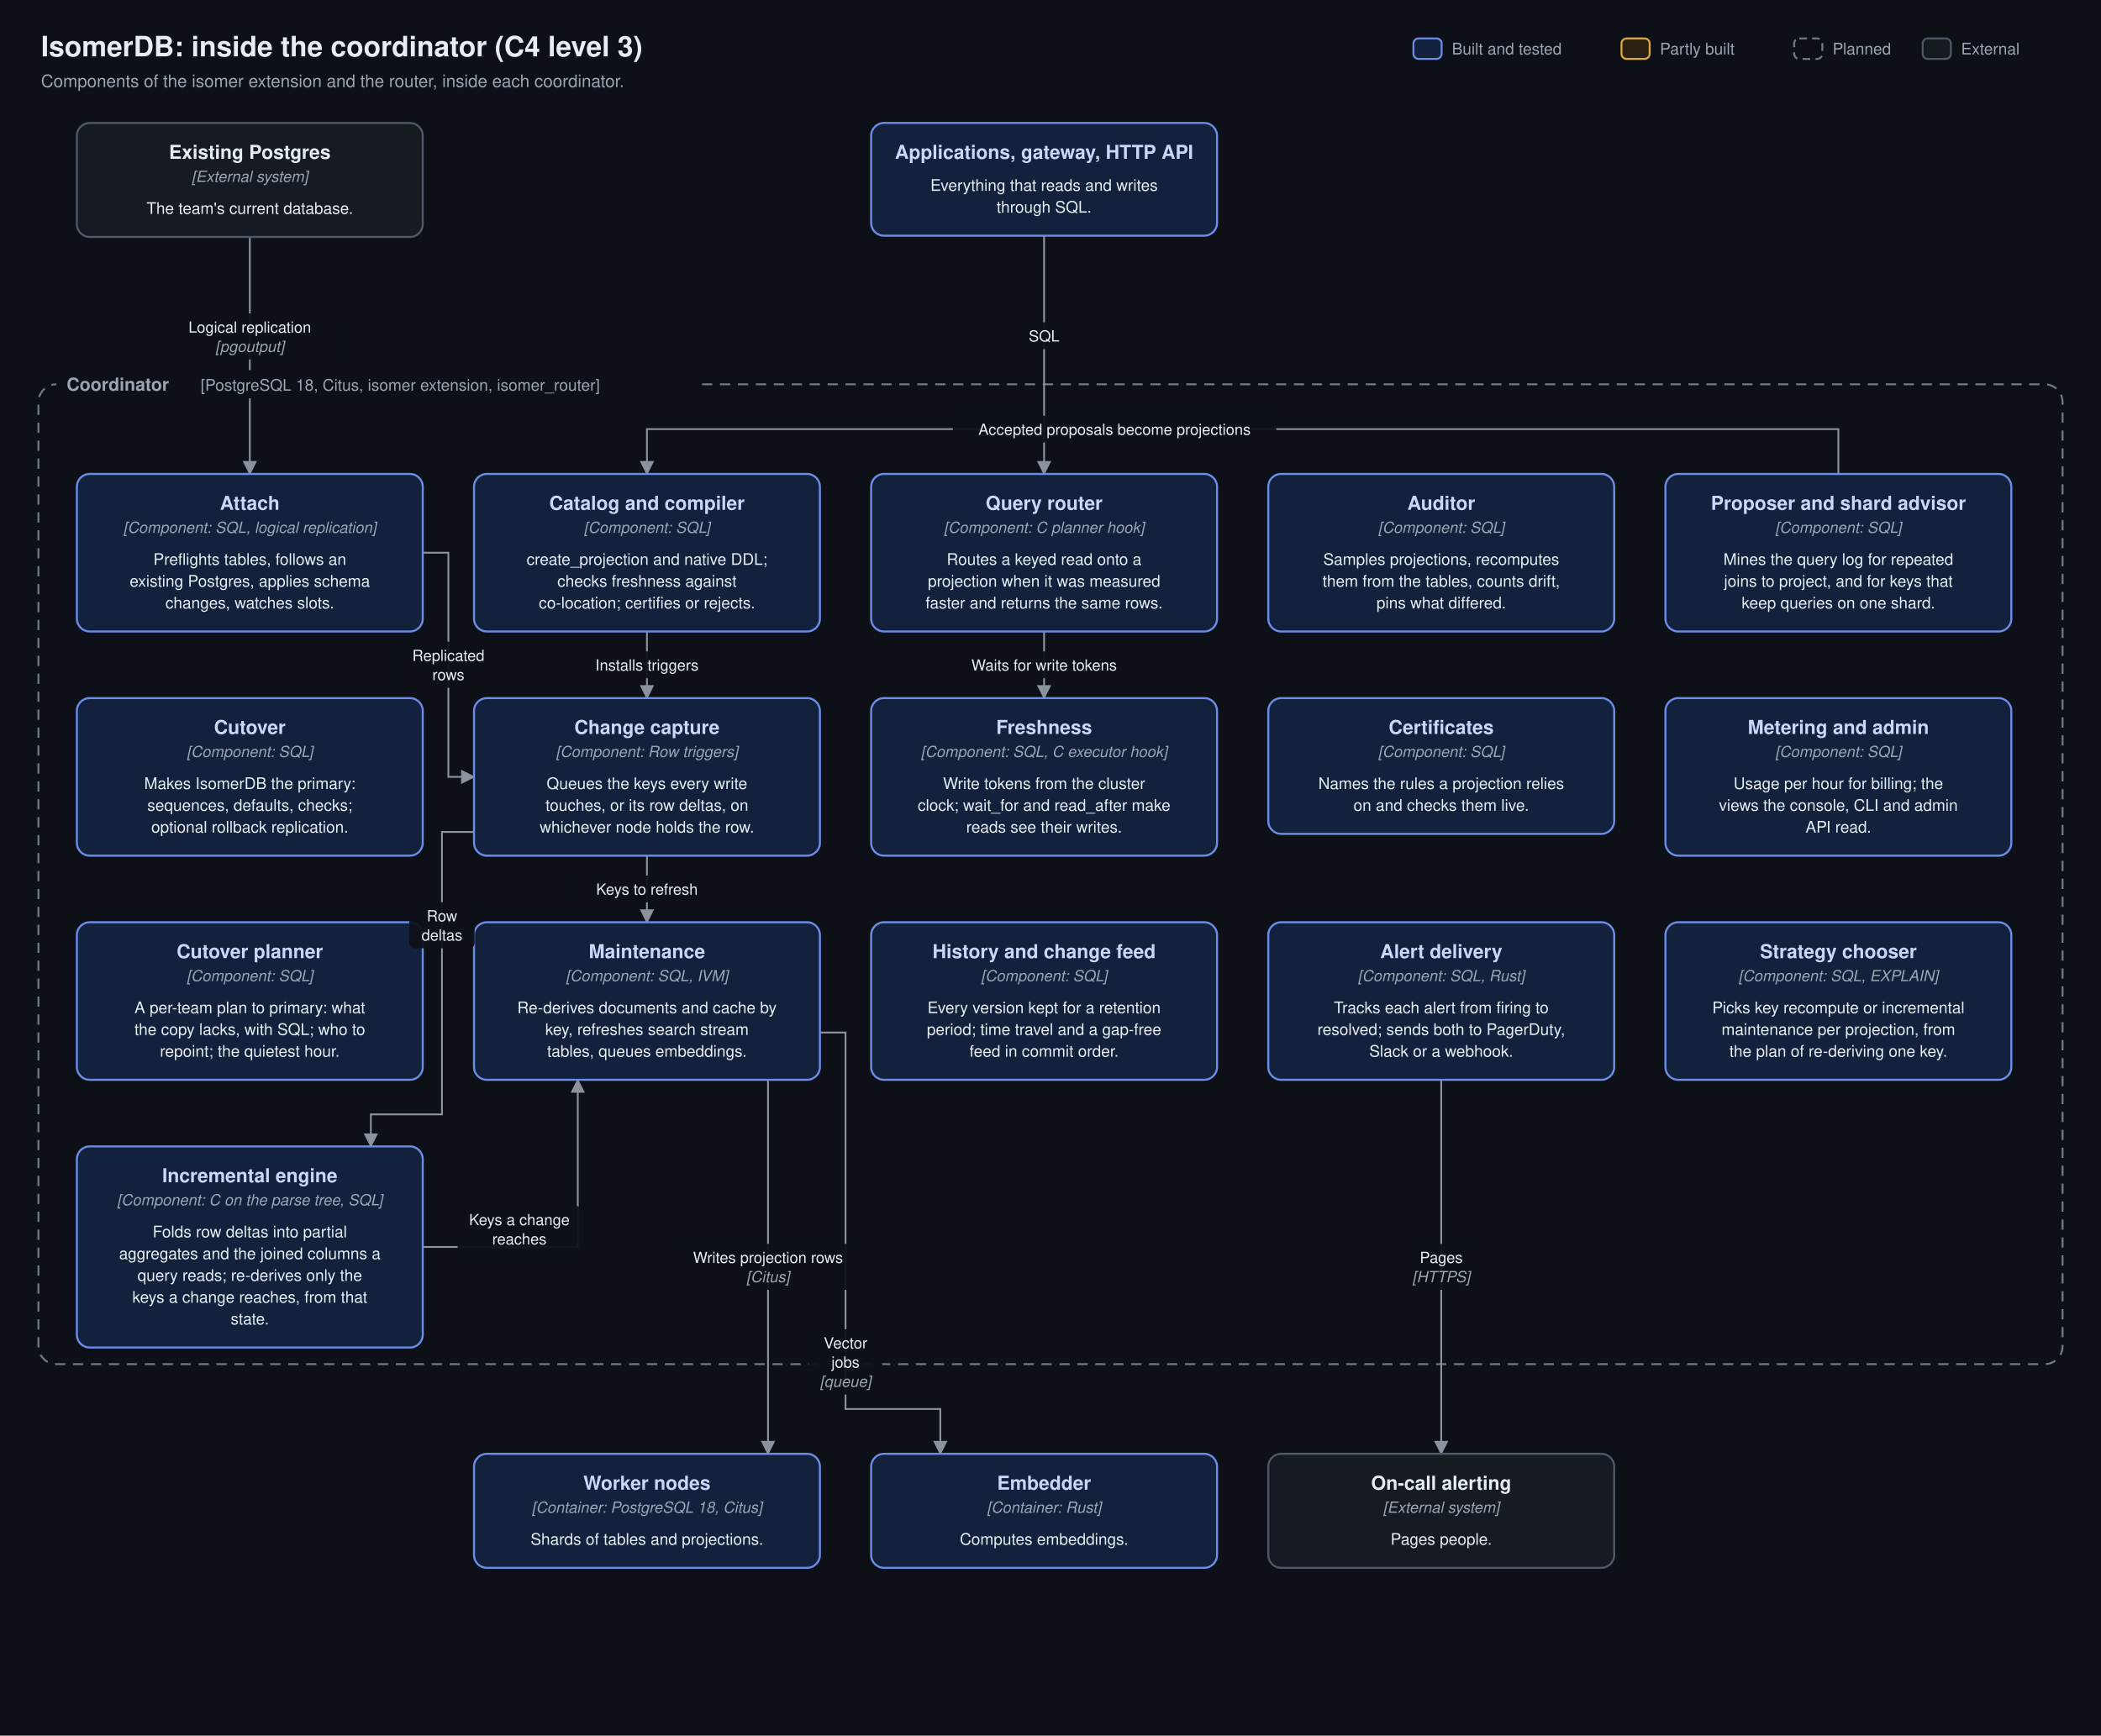
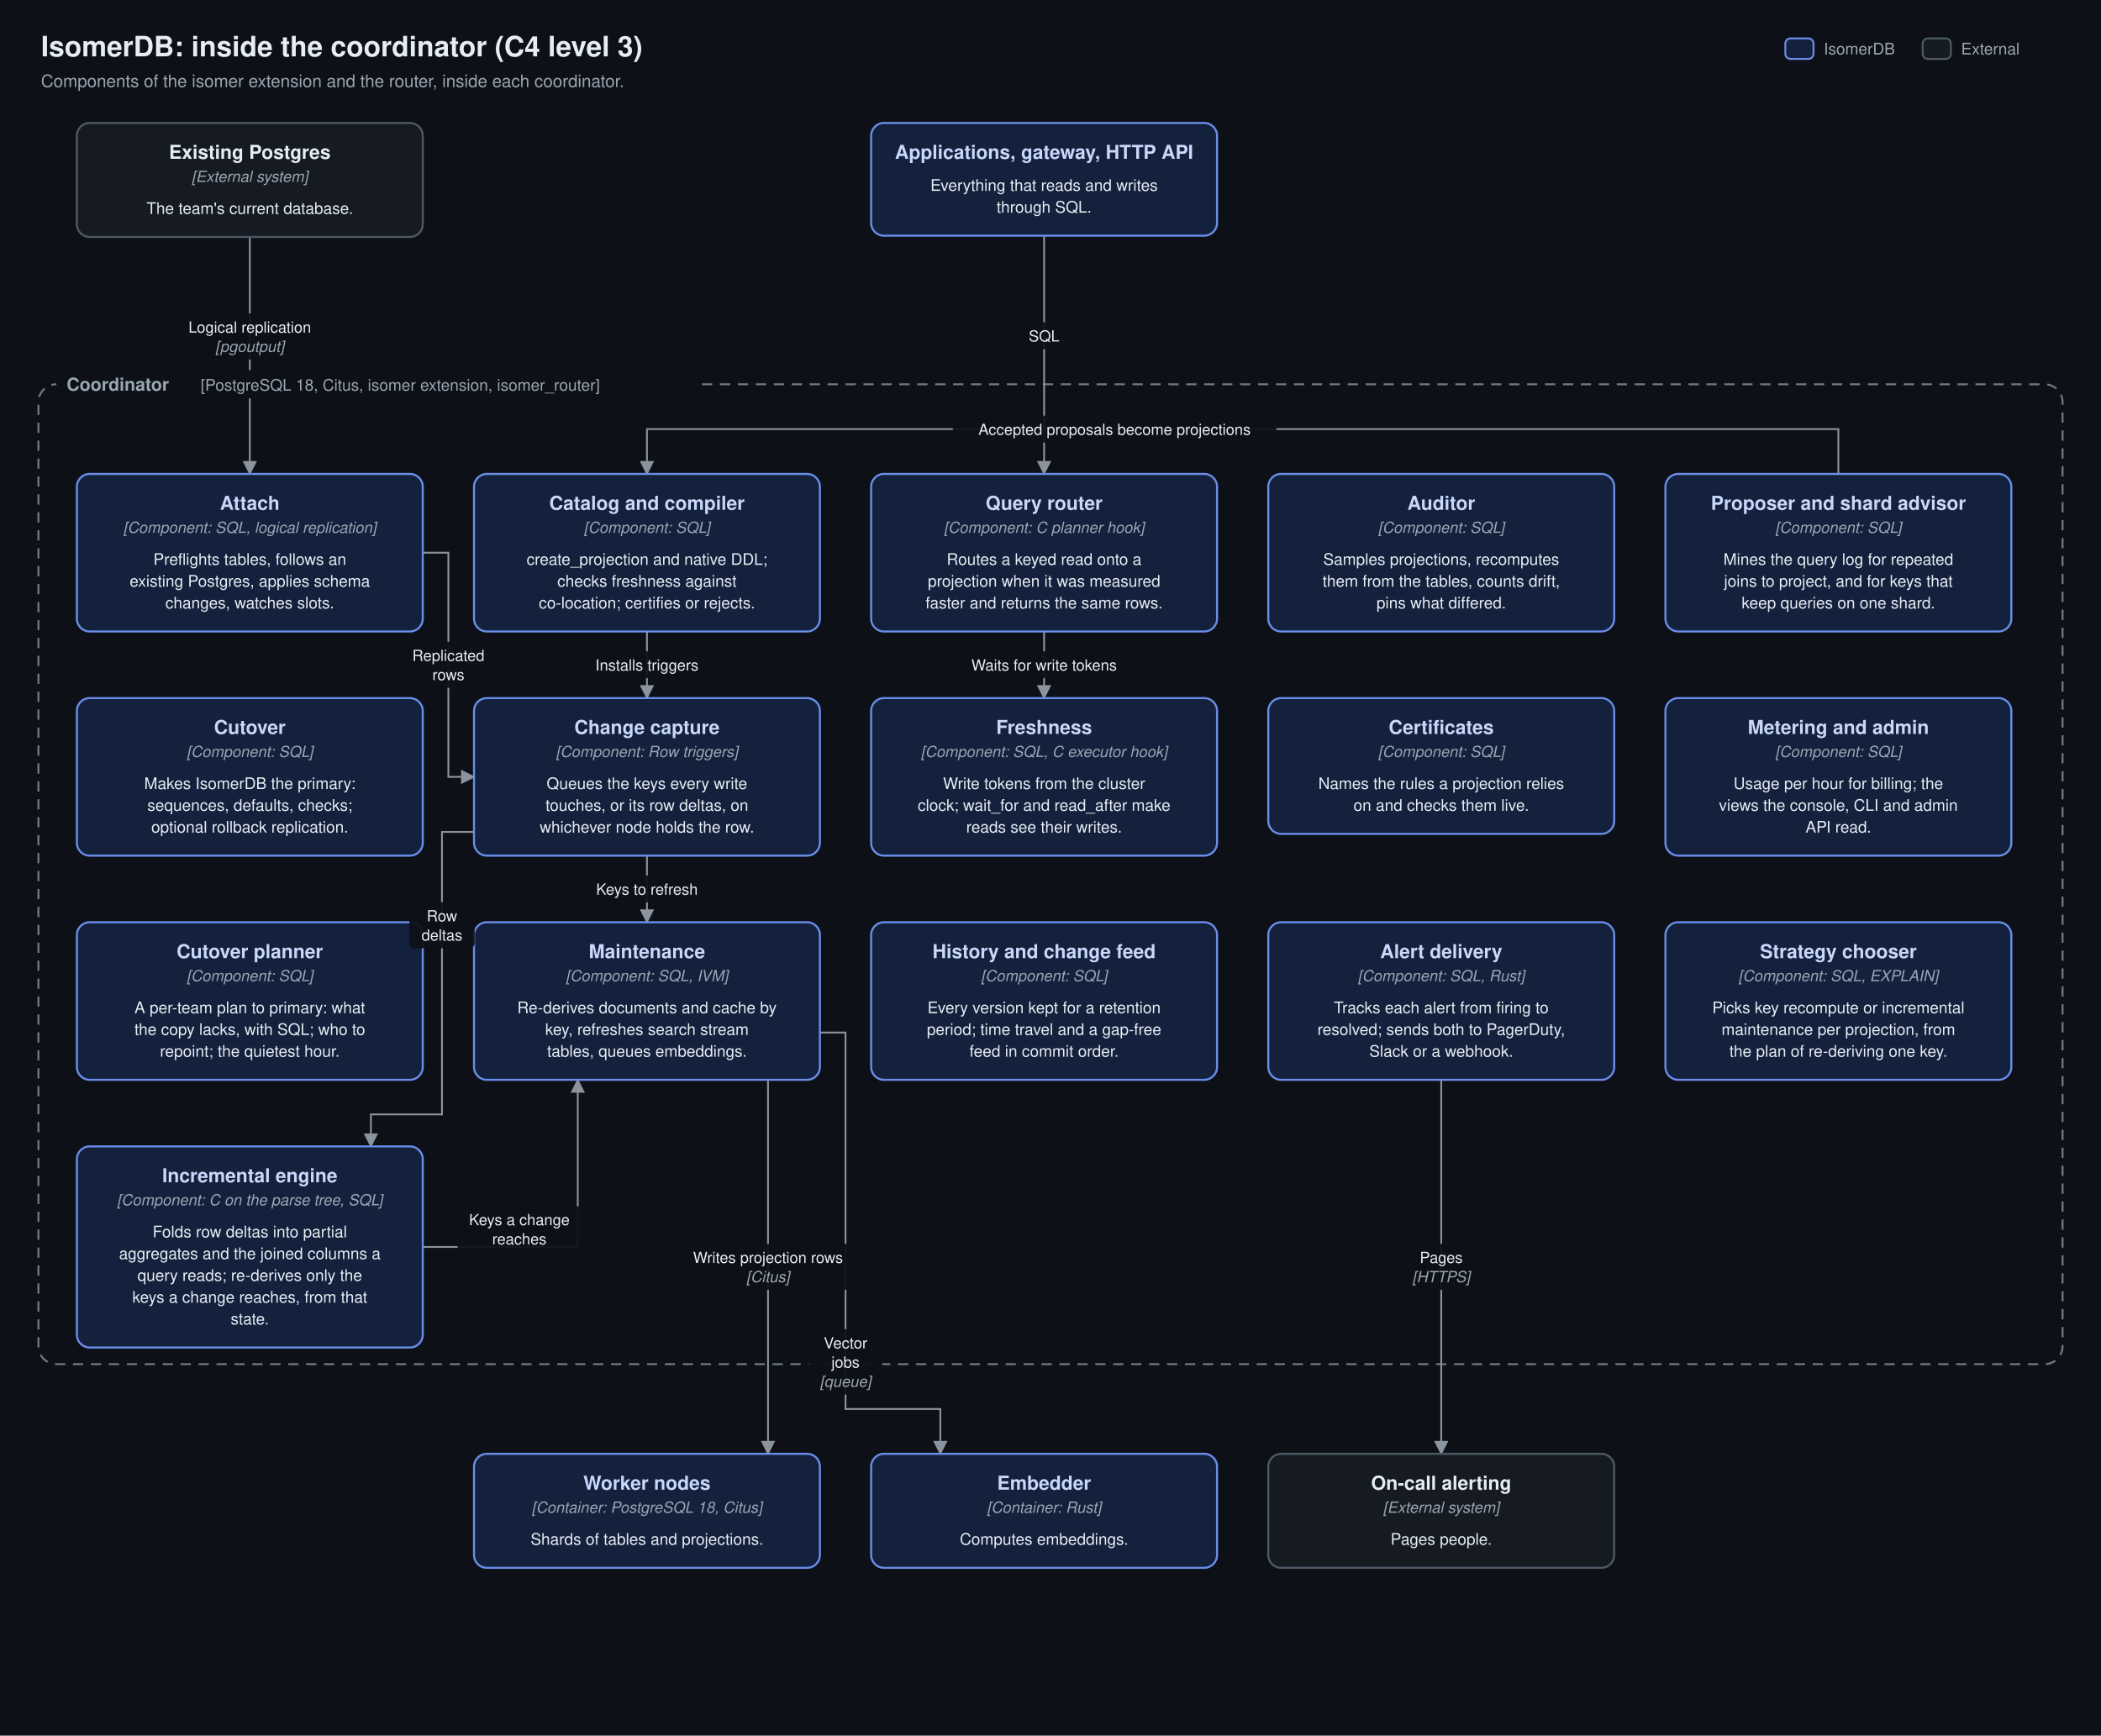
<svg xmlns="http://www.w3.org/2000/svg" width="1640" height="1355" viewBox="0 0 1640 1355" role="img" aria-label="IsomerDB: inside the coordinator (C4 level 3)">
  <defs>
    <marker id="arrow" viewBox="0 0 10 10" refX="9" refY="5" markerWidth="8" markerHeight="8" orient="auto-start-reverse">
      <path d="M0,0 L10,5 L0,10 z" fill="#8b949e" />
    </marker>
  </defs>
  <rect width="100%" height="100%" fill="#0d1117" />
  <text x="32" y="44" font-family="-apple-system, BlinkMacSystemFont, 'Segoe UI', Helvetica, Arial, sans-serif" font-size="22" font-weight="650" fill="#e6edf3">IsomerDB: inside the coordinator (C4 level 3)</text>
  <text x="32" y="68" font-family="-apple-system, BlinkMacSystemFont, 'Segoe UI', Helvetica, Arial, sans-serif" font-size="13.5" fill="#9aa6b2">Components of the isomer extension and the router, inside each coordinator.</text>
  <rect x="30" y="300" width="1580" height="765" rx="14" fill="none" stroke="#6e7a87" stroke-width="1.5" stroke-dasharray="8 6" />
  <path d="M195.0,185.0 L195.0,370.0" fill="none" stroke="#8b949e" stroke-width="1.4" marker-end="url(#arrow)" />
  <path d="M815.0,184.0 L815.0,370.0" fill="none" stroke="#8b949e" stroke-width="1.4" marker-end="url(#arrow)" />
  <path d="M505.0,493.0 L505.0,545.0" fill="none" stroke="#8b949e" stroke-width="1.4" marker-end="url(#arrow)" />
  <path d="M505.0,668.0 L505.0,720.0" fill="none" stroke="#8b949e" stroke-width="1.4" marker-end="url(#arrow)" />
  <path d="M330.0,431.5 L350.0,431.5 L350.0,606.5 L370.0,606.5" fill="none" stroke="#8b949e" stroke-width="1.4" marker-end="url(#arrow)" />
  <path d="M815.0,493.0 L815.0,545.0" fill="none" stroke="#8b949e" stroke-width="1.4" marker-end="url(#arrow)" />
  <path d="M599.5,843.0 L599.5,1135.0" fill="none" stroke="#8b949e" stroke-width="1.4" marker-end="url(#arrow)" />
  <path d="M640.0,806.1 L660.0,806.1 L660.0,1100.0 L734.0,1100.0 L734.0,1135.0" fill="none" stroke="#8b949e" stroke-width="1.4" marker-end="url(#arrow)" />
  <path d="M370.0,649.5 L345.0,649.5 L345.0,870.0 L289.5,870.0 L289.5,895.0" fill="none" stroke="#8b949e" stroke-width="1.4" marker-end="url(#arrow)" />
  <path d="M330.0,973.5 L451.0,973.5 L451.0,843.0" fill="none" stroke="#8b949e" stroke-width="1.4" marker-end="url(#arrow)" />
  <path d="M1435.0,370.0 L1435.0,335.0 L505.0,335.0 L505.0,370.0" fill="none" stroke="#8b949e" stroke-width="1.4" marker-end="url(#arrow)" />
  <path d="M1125.0,843.0 L1125.0,1135.0" fill="none" stroke="#8b949e" stroke-width="1.4" marker-end="url(#arrow)" />
  <rect x="44" y="289" width="500.1" height="22" fill="#0d1117" />
  <text x="52" y="305" font-family="-apple-system, BlinkMacSystemFont, 'Segoe UI', Helvetica, Arial, sans-serif" font-size="14" font-weight="650" fill="#9aa6b2">Coordinator</text>
  <text x="156.6" y="305" font-family="-apple-system, BlinkMacSystemFont, 'Segoe UI', Helvetica, Arial, sans-serif" font-size="12.5" fill="#9aa6b2">[PostgreSQL 18, Citus, isomer extension, isomer_router]</text>
  <rect x="60" y="96" width="270" height="89" rx="10" fill="#161b22" stroke="#4d5966" stroke-width="1.6" />
  <text x="195.0" y="124" text-anchor="middle" font-family="-apple-system, BlinkMacSystemFont, 'Segoe UI', Helvetica, Arial, sans-serif" font-size="15" font-weight="650" fill="#e6edf3">Existing Postgres</text>
  <text x="195.0" y="142" text-anchor="middle" font-family="-apple-system, BlinkMacSystemFont, 'Segoe UI', Helvetica, Arial, sans-serif" font-size="12" font-style="italic" fill="#9aa6b2">[External system]</text>
  <text x="195.0" y="167" text-anchor="middle" font-family="-apple-system, BlinkMacSystemFont, 'Segoe UI', Helvetica, Arial, sans-serif" font-size="12.5" fill="#e6edf3">The team's current database.</text>
  <rect x="680" y="96" width="270" height="88" rx="10" fill="#13213d" stroke="#6b8de8" stroke-width="1.6" />
  <text x="815.0" y="124" text-anchor="middle" font-family="-apple-system, BlinkMacSystemFont, 'Segoe UI', Helvetica, Arial, sans-serif" font-size="15" font-weight="650" fill="#c9d7fb">Applications, gateway, HTTP API</text>
  <text x="815.0" y="149" text-anchor="middle" font-family="-apple-system, BlinkMacSystemFont, 'Segoe UI', Helvetica, Arial, sans-serif" font-size="12.5" fill="#e6edf3">Everything that reads and writes</text>
  <text x="815.0" y="166" text-anchor="middle" font-family="-apple-system, BlinkMacSystemFont, 'Segoe UI', Helvetica, Arial, sans-serif" font-size="12.5" fill="#e6edf3">through SQL.</text>
  <rect x="60" y="370" width="270" height="123" rx="10" fill="#13213d" stroke="#6b8de8" stroke-width="1.6" />
  <text x="195.0" y="398" text-anchor="middle" font-family="-apple-system, BlinkMacSystemFont, 'Segoe UI', Helvetica, Arial, sans-serif" font-size="15" font-weight="650" fill="#c9d7fb">Attach</text>
  <text x="195.0" y="416" text-anchor="middle" font-family="-apple-system, BlinkMacSystemFont, 'Segoe UI', Helvetica, Arial, sans-serif" font-size="12" font-style="italic" fill="#9aa6b2">[Component: SQL, logical replication]</text>
  <text x="195.0" y="441" text-anchor="middle" font-family="-apple-system, BlinkMacSystemFont, 'Segoe UI', Helvetica, Arial, sans-serif" font-size="12.5" fill="#e6edf3">Preflights tables, follows an</text>
  <text x="195.0" y="458" text-anchor="middle" font-family="-apple-system, BlinkMacSystemFont, 'Segoe UI', Helvetica, Arial, sans-serif" font-size="12.5" fill="#e6edf3">existing Postgres, applies schema</text>
  <text x="195.0" y="475" text-anchor="middle" font-family="-apple-system, BlinkMacSystemFont, 'Segoe UI', Helvetica, Arial, sans-serif" font-size="12.5" fill="#e6edf3">changes, watches slots.</text>
  <rect x="60" y="545" width="270" height="123" rx="10" fill="#13213d" stroke="#6b8de8" stroke-width="1.6" />
  <text x="195.0" y="573" text-anchor="middle" font-family="-apple-system, BlinkMacSystemFont, 'Segoe UI', Helvetica, Arial, sans-serif" font-size="15" font-weight="650" fill="#c9d7fb">Cutover</text>
  <text x="195.0" y="591" text-anchor="middle" font-family="-apple-system, BlinkMacSystemFont, 'Segoe UI', Helvetica, Arial, sans-serif" font-size="12" font-style="italic" fill="#9aa6b2">[Component: SQL]</text>
  <text x="195.0" y="616" text-anchor="middle" font-family="-apple-system, BlinkMacSystemFont, 'Segoe UI', Helvetica, Arial, sans-serif" font-size="12.5" fill="#e6edf3">Makes IsomerDB the primary:</text>
  <text x="195.0" y="633" text-anchor="middle" font-family="-apple-system, BlinkMacSystemFont, 'Segoe UI', Helvetica, Arial, sans-serif" font-size="12.5" fill="#e6edf3">sequences, defaults, checks;</text>
  <text x="195.0" y="650" text-anchor="middle" font-family="-apple-system, BlinkMacSystemFont, 'Segoe UI', Helvetica, Arial, sans-serif" font-size="12.5" fill="#e6edf3">optional rollback replication.</text>
  <rect x="60" y="720" width="270" height="123" rx="10" fill="#13213d" stroke="#6b8de8" stroke-width="1.6" />
  <text x="195.0" y="748" text-anchor="middle" font-family="-apple-system, BlinkMacSystemFont, 'Segoe UI', Helvetica, Arial, sans-serif" font-size="15" font-weight="650" fill="#c9d7fb">Cutover planner</text>
  <text x="195.0" y="766" text-anchor="middle" font-family="-apple-system, BlinkMacSystemFont, 'Segoe UI', Helvetica, Arial, sans-serif" font-size="12" font-style="italic" fill="#9aa6b2">[Component: SQL]</text>
  <text x="195.0" y="791" text-anchor="middle" font-family="-apple-system, BlinkMacSystemFont, 'Segoe UI', Helvetica, Arial, sans-serif" font-size="12.5" fill="#e6edf3">A per-team plan to primary: what</text>
  <text x="195.0" y="808" text-anchor="middle" font-family="-apple-system, BlinkMacSystemFont, 'Segoe UI', Helvetica, Arial, sans-serif" font-size="12.5" fill="#e6edf3">the copy lacks, with SQL; who to</text>
  <text x="195.0" y="825" text-anchor="middle" font-family="-apple-system, BlinkMacSystemFont, 'Segoe UI', Helvetica, Arial, sans-serif" font-size="12.5" fill="#e6edf3">repoint; the quietest hour.</text>
  <rect x="370" y="370" width="270" height="123" rx="10" fill="#13213d" stroke="#6b8de8" stroke-width="1.6" />
  <text x="505.0" y="398" text-anchor="middle" font-family="-apple-system, BlinkMacSystemFont, 'Segoe UI', Helvetica, Arial, sans-serif" font-size="15" font-weight="650" fill="#c9d7fb">Catalog and compiler</text>
  <text x="505.0" y="416" text-anchor="middle" font-family="-apple-system, BlinkMacSystemFont, 'Segoe UI', Helvetica, Arial, sans-serif" font-size="12" font-style="italic" fill="#9aa6b2">[Component: SQL]</text>
  <text x="505.0" y="441" text-anchor="middle" font-family="-apple-system, BlinkMacSystemFont, 'Segoe UI', Helvetica, Arial, sans-serif" font-size="12.5" fill="#e6edf3">create_projection and native DDL;</text>
  <text x="505.0" y="458" text-anchor="middle" font-family="-apple-system, BlinkMacSystemFont, 'Segoe UI', Helvetica, Arial, sans-serif" font-size="12.5" fill="#e6edf3">checks freshness against</text>
  <text x="505.0" y="475" text-anchor="middle" font-family="-apple-system, BlinkMacSystemFont, 'Segoe UI', Helvetica, Arial, sans-serif" font-size="12.5" fill="#e6edf3">co-location; certifies or rejects.</text>
  <rect x="370" y="545" width="270" height="123" rx="10" fill="#13213d" stroke="#6b8de8" stroke-width="1.6" />
  <text x="505.0" y="573" text-anchor="middle" font-family="-apple-system, BlinkMacSystemFont, 'Segoe UI', Helvetica, Arial, sans-serif" font-size="15" font-weight="650" fill="#c9d7fb">Change capture</text>
  <text x="505.0" y="591" text-anchor="middle" font-family="-apple-system, BlinkMacSystemFont, 'Segoe UI', Helvetica, Arial, sans-serif" font-size="12" font-style="italic" fill="#9aa6b2">[Component: Row triggers]</text>
  <text x="505.0" y="616" text-anchor="middle" font-family="-apple-system, BlinkMacSystemFont, 'Segoe UI', Helvetica, Arial, sans-serif" font-size="12.5" fill="#e6edf3">Queues the keys every write</text>
  <text x="505.0" y="633" text-anchor="middle" font-family="-apple-system, BlinkMacSystemFont, 'Segoe UI', Helvetica, Arial, sans-serif" font-size="12.5" fill="#e6edf3">touches, or its row deltas, on</text>
  <text x="505.0" y="650" text-anchor="middle" font-family="-apple-system, BlinkMacSystemFont, 'Segoe UI', Helvetica, Arial, sans-serif" font-size="12.5" fill="#e6edf3">whichever node holds the row.</text>
  <rect x="370" y="720" width="270" height="123" rx="10" fill="#13213d" stroke="#6b8de8" stroke-width="1.6" />
  <text x="505.0" y="748" text-anchor="middle" font-family="-apple-system, BlinkMacSystemFont, 'Segoe UI', Helvetica, Arial, sans-serif" font-size="15" font-weight="650" fill="#c9d7fb">Maintenance</text>
  <text x="505.0" y="766" text-anchor="middle" font-family="-apple-system, BlinkMacSystemFont, 'Segoe UI', Helvetica, Arial, sans-serif" font-size="12" font-style="italic" fill="#9aa6b2">[Component: SQL, IVM]</text>
  <text x="505.0" y="791" text-anchor="middle" font-family="-apple-system, BlinkMacSystemFont, 'Segoe UI', Helvetica, Arial, sans-serif" font-size="12.5" fill="#e6edf3">Re-derives documents and cache by</text>
  <text x="505.0" y="808" text-anchor="middle" font-family="-apple-system, BlinkMacSystemFont, 'Segoe UI', Helvetica, Arial, sans-serif" font-size="12.5" fill="#e6edf3">key, refreshes search stream</text>
  <text x="505.0" y="825" text-anchor="middle" font-family="-apple-system, BlinkMacSystemFont, 'Segoe UI', Helvetica, Arial, sans-serif" font-size="12.5" fill="#e6edf3">tables, queues embeddings.</text>
  <rect x="680" y="370" width="270" height="123" rx="10" fill="#13213d" stroke="#6b8de8" stroke-width="1.6" />
  <text x="815.0" y="398" text-anchor="middle" font-family="-apple-system, BlinkMacSystemFont, 'Segoe UI', Helvetica, Arial, sans-serif" font-size="15" font-weight="650" fill="#c9d7fb">Query router</text>
  <text x="815.0" y="416" text-anchor="middle" font-family="-apple-system, BlinkMacSystemFont, 'Segoe UI', Helvetica, Arial, sans-serif" font-size="12" font-style="italic" fill="#9aa6b2">[Component: C planner hook]</text>
  <text x="815.0" y="441" text-anchor="middle" font-family="-apple-system, BlinkMacSystemFont, 'Segoe UI', Helvetica, Arial, sans-serif" font-size="12.5" fill="#e6edf3">Routes a keyed read onto a</text>
  <text x="815.0" y="458" text-anchor="middle" font-family="-apple-system, BlinkMacSystemFont, 'Segoe UI', Helvetica, Arial, sans-serif" font-size="12.5" fill="#e6edf3">projection when it was measured</text>
  <text x="815.0" y="475" text-anchor="middle" font-family="-apple-system, BlinkMacSystemFont, 'Segoe UI', Helvetica, Arial, sans-serif" font-size="12.5" fill="#e6edf3">faster and returns the same rows.</text>
  <rect x="680" y="545" width="270" height="123" rx="10" fill="#13213d" stroke="#6b8de8" stroke-width="1.6" />
  <text x="815.0" y="573" text-anchor="middle" font-family="-apple-system, BlinkMacSystemFont, 'Segoe UI', Helvetica, Arial, sans-serif" font-size="15" font-weight="650" fill="#c9d7fb">Freshness</text>
  <text x="815.0" y="591" text-anchor="middle" font-family="-apple-system, BlinkMacSystemFont, 'Segoe UI', Helvetica, Arial, sans-serif" font-size="12" font-style="italic" fill="#9aa6b2">[Component: SQL, C executor hook]</text>
  <text x="815.0" y="616" text-anchor="middle" font-family="-apple-system, BlinkMacSystemFont, 'Segoe UI', Helvetica, Arial, sans-serif" font-size="12.5" fill="#e6edf3">Write tokens from the cluster</text>
  <text x="815.0" y="633" text-anchor="middle" font-family="-apple-system, BlinkMacSystemFont, 'Segoe UI', Helvetica, Arial, sans-serif" font-size="12.5" fill="#e6edf3">clock; wait_for and read_after make</text>
  <text x="815.0" y="650" text-anchor="middle" font-family="-apple-system, BlinkMacSystemFont, 'Segoe UI', Helvetica, Arial, sans-serif" font-size="12.5" fill="#e6edf3">reads see their writes.</text>
  <rect x="680" y="720" width="270" height="123" rx="10" fill="#13213d" stroke="#6b8de8" stroke-width="1.6" />
  <text x="815.0" y="748" text-anchor="middle" font-family="-apple-system, BlinkMacSystemFont, 'Segoe UI', Helvetica, Arial, sans-serif" font-size="15" font-weight="650" fill="#c9d7fb">History and change feed</text>
  <text x="815.0" y="766" text-anchor="middle" font-family="-apple-system, BlinkMacSystemFont, 'Segoe UI', Helvetica, Arial, sans-serif" font-size="12" font-style="italic" fill="#9aa6b2">[Component: SQL]</text>
  <text x="815.0" y="791" text-anchor="middle" font-family="-apple-system, BlinkMacSystemFont, 'Segoe UI', Helvetica, Arial, sans-serif" font-size="12.5" fill="#e6edf3">Every version kept for a retention</text>
  <text x="815.0" y="808" text-anchor="middle" font-family="-apple-system, BlinkMacSystemFont, 'Segoe UI', Helvetica, Arial, sans-serif" font-size="12.5" fill="#e6edf3">period; time travel and a gap-free</text>
  <text x="815.0" y="825" text-anchor="middle" font-family="-apple-system, BlinkMacSystemFont, 'Segoe UI', Helvetica, Arial, sans-serif" font-size="12.5" fill="#e6edf3">feed in commit order.</text>
  <rect x="990" y="370" width="270" height="123" rx="10" fill="#13213d" stroke="#6b8de8" stroke-width="1.6" />
  <text x="1125.0" y="398" text-anchor="middle" font-family="-apple-system, BlinkMacSystemFont, 'Segoe UI', Helvetica, Arial, sans-serif" font-size="15" font-weight="650" fill="#c9d7fb">Auditor</text>
  <text x="1125.0" y="416" text-anchor="middle" font-family="-apple-system, BlinkMacSystemFont, 'Segoe UI', Helvetica, Arial, sans-serif" font-size="12" font-style="italic" fill="#9aa6b2">[Component: SQL]</text>
  <text x="1125.0" y="441" text-anchor="middle" font-family="-apple-system, BlinkMacSystemFont, 'Segoe UI', Helvetica, Arial, sans-serif" font-size="12.5" fill="#e6edf3">Samples projections, recomputes</text>
  <text x="1125.0" y="458" text-anchor="middle" font-family="-apple-system, BlinkMacSystemFont, 'Segoe UI', Helvetica, Arial, sans-serif" font-size="12.5" fill="#e6edf3">them from the tables, counts drift,</text>
  <text x="1125.0" y="475" text-anchor="middle" font-family="-apple-system, BlinkMacSystemFont, 'Segoe UI', Helvetica, Arial, sans-serif" font-size="12.5" fill="#e6edf3">pins what differed.</text>
  <rect x="990" y="545" width="270" height="106" rx="10" fill="#13213d" stroke="#6b8de8" stroke-width="1.6" />
  <text x="1125.0" y="573" text-anchor="middle" font-family="-apple-system, BlinkMacSystemFont, 'Segoe UI', Helvetica, Arial, sans-serif" font-size="15" font-weight="650" fill="#c9d7fb">Certificates</text>
  <text x="1125.0" y="591" text-anchor="middle" font-family="-apple-system, BlinkMacSystemFont, 'Segoe UI', Helvetica, Arial, sans-serif" font-size="12" font-style="italic" fill="#9aa6b2">[Component: SQL]</text>
  <text x="1125.0" y="616" text-anchor="middle" font-family="-apple-system, BlinkMacSystemFont, 'Segoe UI', Helvetica, Arial, sans-serif" font-size="12.5" fill="#e6edf3">Names the rules a projection relies</text>
  <text x="1125.0" y="633" text-anchor="middle" font-family="-apple-system, BlinkMacSystemFont, 'Segoe UI', Helvetica, Arial, sans-serif" font-size="12.5" fill="#e6edf3">on and checks them live.</text>
  <rect x="990" y="720" width="270" height="123" rx="10" fill="#13213d" stroke="#6b8de8" stroke-width="1.6" />
  <text x="1125.0" y="748" text-anchor="middle" font-family="-apple-system, BlinkMacSystemFont, 'Segoe UI', Helvetica, Arial, sans-serif" font-size="15" font-weight="650" fill="#c9d7fb">Alert delivery</text>
  <text x="1125.0" y="766" text-anchor="middle" font-family="-apple-system, BlinkMacSystemFont, 'Segoe UI', Helvetica, Arial, sans-serif" font-size="12" font-style="italic" fill="#9aa6b2">[Component: SQL, Rust]</text>
  <text x="1125.0" y="791" text-anchor="middle" font-family="-apple-system, BlinkMacSystemFont, 'Segoe UI', Helvetica, Arial, sans-serif" font-size="12.5" fill="#e6edf3">Tracks each alert from firing to</text>
  <text x="1125.0" y="808" text-anchor="middle" font-family="-apple-system, BlinkMacSystemFont, 'Segoe UI', Helvetica, Arial, sans-serif" font-size="12.5" fill="#e6edf3">resolved; sends both to PagerDuty,</text>
  <text x="1125.0" y="825" text-anchor="middle" font-family="-apple-system, BlinkMacSystemFont, 'Segoe UI', Helvetica, Arial, sans-serif" font-size="12.5" fill="#e6edf3">Slack or a webhook.</text>
  <rect x="1300" y="370" width="270" height="123" rx="10" fill="#13213d" stroke="#6b8de8" stroke-width="1.6" />
  <text x="1435.0" y="398" text-anchor="middle" font-family="-apple-system, BlinkMacSystemFont, 'Segoe UI', Helvetica, Arial, sans-serif" font-size="15" font-weight="650" fill="#c9d7fb">Proposer and shard advisor</text>
  <text x="1435.0" y="416" text-anchor="middle" font-family="-apple-system, BlinkMacSystemFont, 'Segoe UI', Helvetica, Arial, sans-serif" font-size="12" font-style="italic" fill="#9aa6b2">[Component: SQL]</text>
  <text x="1435.0" y="441" text-anchor="middle" font-family="-apple-system, BlinkMacSystemFont, 'Segoe UI', Helvetica, Arial, sans-serif" font-size="12.5" fill="#e6edf3">Mines the query log for repeated</text>
  <text x="1435.0" y="458" text-anchor="middle" font-family="-apple-system, BlinkMacSystemFont, 'Segoe UI', Helvetica, Arial, sans-serif" font-size="12.5" fill="#e6edf3">joins to project, and for keys that</text>
  <text x="1435.0" y="475" text-anchor="middle" font-family="-apple-system, BlinkMacSystemFont, 'Segoe UI', Helvetica, Arial, sans-serif" font-size="12.5" fill="#e6edf3">keep queries on one shard.</text>
  <rect x="1300" y="545" width="270" height="123" rx="10" fill="#13213d" stroke="#6b8de8" stroke-width="1.6" />
  <text x="1435.0" y="573" text-anchor="middle" font-family="-apple-system, BlinkMacSystemFont, 'Segoe UI', Helvetica, Arial, sans-serif" font-size="15" font-weight="650" fill="#c9d7fb">Metering and admin</text>
  <text x="1435.0" y="591" text-anchor="middle" font-family="-apple-system, BlinkMacSystemFont, 'Segoe UI', Helvetica, Arial, sans-serif" font-size="12" font-style="italic" fill="#9aa6b2">[Component: SQL]</text>
  <text x="1435.0" y="616" text-anchor="middle" font-family="-apple-system, BlinkMacSystemFont, 'Segoe UI', Helvetica, Arial, sans-serif" font-size="12.5" fill="#e6edf3">Usage per hour for billing; the</text>
  <text x="1435.0" y="633" text-anchor="middle" font-family="-apple-system, BlinkMacSystemFont, 'Segoe UI', Helvetica, Arial, sans-serif" font-size="12.5" fill="#e6edf3">views the console, CLI and admin</text>
  <text x="1435.0" y="650" text-anchor="middle" font-family="-apple-system, BlinkMacSystemFont, 'Segoe UI', Helvetica, Arial, sans-serif" font-size="12.5" fill="#e6edf3">API read.</text>
  <rect x="1300" y="720" width="270" height="123" rx="10" fill="#13213d" stroke="#6b8de8" stroke-width="1.6" />
  <text x="1435.0" y="748" text-anchor="middle" font-family="-apple-system, BlinkMacSystemFont, 'Segoe UI', Helvetica, Arial, sans-serif" font-size="15" font-weight="650" fill="#c9d7fb">Strategy chooser</text>
  <text x="1435.0" y="766" text-anchor="middle" font-family="-apple-system, BlinkMacSystemFont, 'Segoe UI', Helvetica, Arial, sans-serif" font-size="12" font-style="italic" fill="#9aa6b2">[Component: SQL, EXPLAIN]</text>
  <text x="1435.0" y="791" text-anchor="middle" font-family="-apple-system, BlinkMacSystemFont, 'Segoe UI', Helvetica, Arial, sans-serif" font-size="12.5" fill="#e6edf3">Picks key recompute or incremental</text>
  <text x="1435.0" y="808" text-anchor="middle" font-family="-apple-system, BlinkMacSystemFont, 'Segoe UI', Helvetica, Arial, sans-serif" font-size="12.5" fill="#e6edf3">maintenance per projection, from</text>
  <text x="1435.0" y="825" text-anchor="middle" font-family="-apple-system, BlinkMacSystemFont, 'Segoe UI', Helvetica, Arial, sans-serif" font-size="12.5" fill="#e6edf3">the plan of re-deriving one key.</text>
  <rect x="60" y="895" width="270" height="157" rx="10" fill="#13213d" stroke="#6b8de8" stroke-width="1.6" />
  <text x="195.0" y="923" text-anchor="middle" font-family="-apple-system, BlinkMacSystemFont, 'Segoe UI', Helvetica, Arial, sans-serif" font-size="15" font-weight="650" fill="#c9d7fb">Incremental engine</text>
  <text x="195.0" y="941" text-anchor="middle" font-family="-apple-system, BlinkMacSystemFont, 'Segoe UI', Helvetica, Arial, sans-serif" font-size="12" font-style="italic" fill="#9aa6b2">[Component: C on the parse tree, SQL]</text>
  <text x="195.0" y="966" text-anchor="middle" font-family="-apple-system, BlinkMacSystemFont, 'Segoe UI', Helvetica, Arial, sans-serif" font-size="12.5" fill="#e6edf3">Folds row deltas into partial</text>
  <text x="195.0" y="983" text-anchor="middle" font-family="-apple-system, BlinkMacSystemFont, 'Segoe UI', Helvetica, Arial, sans-serif" font-size="12.5" fill="#e6edf3">aggregates and the joined columns a</text>
  <text x="195.0" y="1000" text-anchor="middle" font-family="-apple-system, BlinkMacSystemFont, 'Segoe UI', Helvetica, Arial, sans-serif" font-size="12.5" fill="#e6edf3">query reads; re-derives only the</text>
  <text x="195.0" y="1017" text-anchor="middle" font-family="-apple-system, BlinkMacSystemFont, 'Segoe UI', Helvetica, Arial, sans-serif" font-size="12.5" fill="#e6edf3">keys a change reaches, from that</text>
  <text x="195.0" y="1034" text-anchor="middle" font-family="-apple-system, BlinkMacSystemFont, 'Segoe UI', Helvetica, Arial, sans-serif" font-size="12.5" fill="#e6edf3">state.</text>
  <rect x="370" y="1135" width="270" height="89" rx="10" fill="#13213d" stroke="#6b8de8" stroke-width="1.6" />
  <text x="505.0" y="1163" text-anchor="middle" font-family="-apple-system, BlinkMacSystemFont, 'Segoe UI', Helvetica, Arial, sans-serif" font-size="15" font-weight="650" fill="#c9d7fb">Worker nodes</text>
  <text x="505.0" y="1181" text-anchor="middle" font-family="-apple-system, BlinkMacSystemFont, 'Segoe UI', Helvetica, Arial, sans-serif" font-size="12" font-style="italic" fill="#9aa6b2">[Container: PostgreSQL 18, Citus]</text>
  <text x="505.0" y="1206" text-anchor="middle" font-family="-apple-system, BlinkMacSystemFont, 'Segoe UI', Helvetica, Arial, sans-serif" font-size="12.5" fill="#e6edf3">Shards of tables and projections.</text>
  <rect x="680" y="1135" width="270" height="89" rx="10" fill="#13213d" stroke="#6b8de8" stroke-width="1.6" />
  <text x="815.0" y="1163" text-anchor="middle" font-family="-apple-system, BlinkMacSystemFont, 'Segoe UI', Helvetica, Arial, sans-serif" font-size="15" font-weight="650" fill="#c9d7fb">Embedder</text>
  <text x="815.0" y="1181" text-anchor="middle" font-family="-apple-system, BlinkMacSystemFont, 'Segoe UI', Helvetica, Arial, sans-serif" font-size="12" font-style="italic" fill="#9aa6b2">[Container: Rust]</text>
  <text x="815.0" y="1206" text-anchor="middle" font-family="-apple-system, BlinkMacSystemFont, 'Segoe UI', Helvetica, Arial, sans-serif" font-size="12.5" fill="#e6edf3">Computes embeddings.</text>
  <rect x="990" y="1135" width="270" height="89" rx="10" fill="#161b22" stroke="#4d5966" stroke-width="1.6" />
  <text x="1125.0" y="1163" text-anchor="middle" font-family="-apple-system, BlinkMacSystemFont, 'Segoe UI', Helvetica, Arial, sans-serif" font-size="15" font-weight="650" fill="#e6edf3">On-call alerting</text>
  <text x="1125.0" y="1181" text-anchor="middle" font-family="-apple-system, BlinkMacSystemFont, 'Segoe UI', Helvetica, Arial, sans-serif" font-size="12" font-style="italic" fill="#9aa6b2">[External system]</text>
  <text x="1125.0" y="1206" text-anchor="middle" font-family="-apple-system, BlinkMacSystemFont, 'Segoe UI', Helvetica, Arial, sans-serif" font-size="12.5" fill="#e6edf3">Pages people.</text>
  <rect x="127.2" y="244.7" width="135.5" height="36" rx="4" fill="#0d1117" opacity="0.94" />
  <text x="195.0" y="259.7" text-anchor="middle" font-family="-apple-system, BlinkMacSystemFont, 'Segoe UI', Helvetica, Arial, sans-serif" font-size="12" fill="#e6edf3">Logical replication</text>
  <text x="195.0" y="274.7" text-anchor="middle" font-family="-apple-system, BlinkMacSystemFont, 'Segoe UI', Helvetica, Arial, sans-serif" font-size="12" fill="#9aa6b2" font-style="italic">[pgoutput]</text>
  <rect x="799.2" y="251.6" width="31.5" height="21" rx="4" fill="#0d1117" opacity="0.94" />
  <text x="815.0" y="266.6" text-anchor="middle" font-family="-apple-system, BlinkMacSystemFont, 'Segoe UI', Helvetica, Arial, sans-serif" font-size="12" fill="#e6edf3">SQL</text>
  <rect x="443.8" y="508.5" width="122.5" height="21" rx="4" fill="#0d1117" opacity="0.94" />
  <text x="505.0" y="523.5" text-anchor="middle" font-family="-apple-system, BlinkMacSystemFont, 'Segoe UI', Helvetica, Arial, sans-serif" font-size="12" fill="#e6edf3">Installs triggers</text>
  <rect x="450.2" y="683.5" width="109.5" height="21" rx="4" fill="#0d1117" opacity="0.94" />
  <text x="505.0" y="698.5" text-anchor="middle" font-family="-apple-system, BlinkMacSystemFont, 'Segoe UI', Helvetica, Arial, sans-serif" font-size="12" fill="#e6edf3">Keys to refresh</text>
  <rect x="311.5" y="501.0" width="77.0" height="36" rx="4" fill="#0d1117" opacity="0.94" />
  <text x="350.0" y="516.0" text-anchor="middle" font-family="-apple-system, BlinkMacSystemFont, 'Segoe UI', Helvetica, Arial, sans-serif" font-size="12" fill="#e6edf3">Replicated</text>
  <text x="350.0" y="531.0" text-anchor="middle" font-family="-apple-system, BlinkMacSystemFont, 'Segoe UI', Helvetica, Arial, sans-serif" font-size="12" fill="#e6edf3">rows</text>
  <rect x="737.5" y="508.5" width="155.0" height="21" rx="4" fill="#0d1117" opacity="0.94" />
  <text x="815.0" y="523.5" text-anchor="middle" font-family="-apple-system, BlinkMacSystemFont, 'Segoe UI', Helvetica, Arial, sans-serif" font-size="12" fill="#e6edf3">Waits for write tokens</text>
  <rect x="522.0" y="971.0" width="155.0" height="36" rx="4" fill="#0d1117" opacity="0.94" />
  <text x="599.5" y="986.0" text-anchor="middle" font-family="-apple-system, BlinkMacSystemFont, 'Segoe UI', Helvetica, Arial, sans-serif" font-size="12" fill="#e6edf3">Writes projection rows</text>
  <text x="599.5" y="1001.0" text-anchor="middle" font-family="-apple-system, BlinkMacSystemFont, 'Segoe UI', Helvetica, Arial, sans-serif" font-size="12" fill="#9aa6b2" font-style="italic">[Citus]</text>
  <rect x="631.2" y="1037.7" width="57.5" height="51" rx="4" fill="#0d1117" opacity="0.94" />
  <text x="660.0" y="1052.7" text-anchor="middle" font-family="-apple-system, BlinkMacSystemFont, 'Segoe UI', Helvetica, Arial, sans-serif" font-size="12" fill="#e6edf3">Vector</text>
  <text x="660.0" y="1067.7" text-anchor="middle" font-family="-apple-system, BlinkMacSystemFont, 'Segoe UI', Helvetica, Arial, sans-serif" font-size="12" fill="#e6edf3">jobs</text>
  <text x="660.0" y="1082.7" text-anchor="middle" font-family="-apple-system, BlinkMacSystemFont, 'Segoe UI', Helvetica, Arial, sans-serif" font-size="12" fill="#9aa6b2" font-style="italic">[queue]</text>
  <rect x="319.5" y="704.3" width="51.0" height="36" rx="4" fill="#0d1117" opacity="0.94" />
  <text x="345.0" y="719.3" text-anchor="middle" font-family="-apple-system, BlinkMacSystemFont, 'Segoe UI', Helvetica, Arial, sans-serif" font-size="12" fill="#e6edf3">Row</text>
  <text x="345.0" y="734.3" text-anchor="middle" font-family="-apple-system, BlinkMacSystemFont, 'Segoe UI', Helvetica, Arial, sans-serif" font-size="12" fill="#e6edf3">deltas</text>
  <rect x="357.2" y="941.5" width="96.5" height="36" rx="4" fill="#0d1117" opacity="0.94" />
  <text x="405.4" y="956.5" text-anchor="middle" font-family="-apple-system, BlinkMacSystemFont, 'Segoe UI', Helvetica, Arial, sans-serif" font-size="12" fill="#e6edf3">Keys a change</text>
  <text x="405.4" y="971.5" text-anchor="middle" font-family="-apple-system, BlinkMacSystemFont, 'Segoe UI', Helvetica, Arial, sans-serif" font-size="12" fill="#e6edf3">reaches</text>
  <rect x="743.8" y="324.5" width="252.5" height="21" rx="4" fill="#0d1117" opacity="0.94" />
  <text x="870.0" y="339.5" text-anchor="middle" font-family="-apple-system, BlinkMacSystemFont, 'Segoe UI', Helvetica, Arial, sans-serif" font-size="12" fill="#e6edf3">Accepted proposals become projections</text>
  <rect x="1096.2" y="971.0" width="57.5" height="36" rx="4" fill="#0d1117" opacity="0.94" />
  <text x="1125.0" y="986.0" text-anchor="middle" font-family="-apple-system, BlinkMacSystemFont, 'Segoe UI', Helvetica, Arial, sans-serif" font-size="12" fill="#e6edf3">Pages</text>
  <text x="1125.0" y="1001.0" text-anchor="middle" font-family="-apple-system, BlinkMacSystemFont, 'Segoe UI', Helvetica, Arial, sans-serif" font-size="12" fill="#9aa6b2" font-style="italic">[HTTPS]</text>
-   <rect x="1103.3" y="30" width="22" height="16" rx="4" fill="#13213d" stroke="#6b8de8" stroke-width="1.5" />
-   <text x="1133.3" y="42.5" font-family="-apple-system, BlinkMacSystemFont, 'Segoe UI', Helvetica, Arial, sans-serif" font-size="12.5" fill="#9aa6b2">Built and tested</text>
-   <rect x="1265.7" y="30" width="22" height="16" rx="4" fill="#2a2113" stroke="#e0a93a" stroke-width="1.5" />
-   <text x="1295.7" y="42.5" font-family="-apple-system, BlinkMacSystemFont, 'Segoe UI', Helvetica, Arial, sans-serif" font-size="12.5" fill="#9aa6b2">Partly built</text>
-   <rect x="1400.5" y="30" width="22" height="16" rx="4" fill="#0d1117" stroke="#6e7a87" stroke-width="1.5" stroke-dasharray="6 4" />
-   <text x="1430.5" y="42.5" font-family="-apple-system, BlinkMacSystemFont, 'Segoe UI', Helvetica, Arial, sans-serif" font-size="12.5" fill="#9aa6b2">Planned</text>
+   <rect x="1393.6" y="30" width="22" height="16" rx="4" fill="#13213d" stroke="#6b8de8" stroke-width="1.5" />
+   <text x="1423.6" y="42.5" font-family="-apple-system, BlinkMacSystemFont, 'Segoe UI', Helvetica, Arial, sans-serif" font-size="12.5" fill="#9aa6b2">IsomerDB</text>
  <rect x="1500.8" y="30" width="22" height="16" rx="4" fill="#161b22" stroke="#4d5966" stroke-width="1.5" />
  <text x="1530.8" y="42.5" font-family="-apple-system, BlinkMacSystemFont, 'Segoe UI', Helvetica, Arial, sans-serif" font-size="12.5" fill="#9aa6b2">External</text>
</svg>
